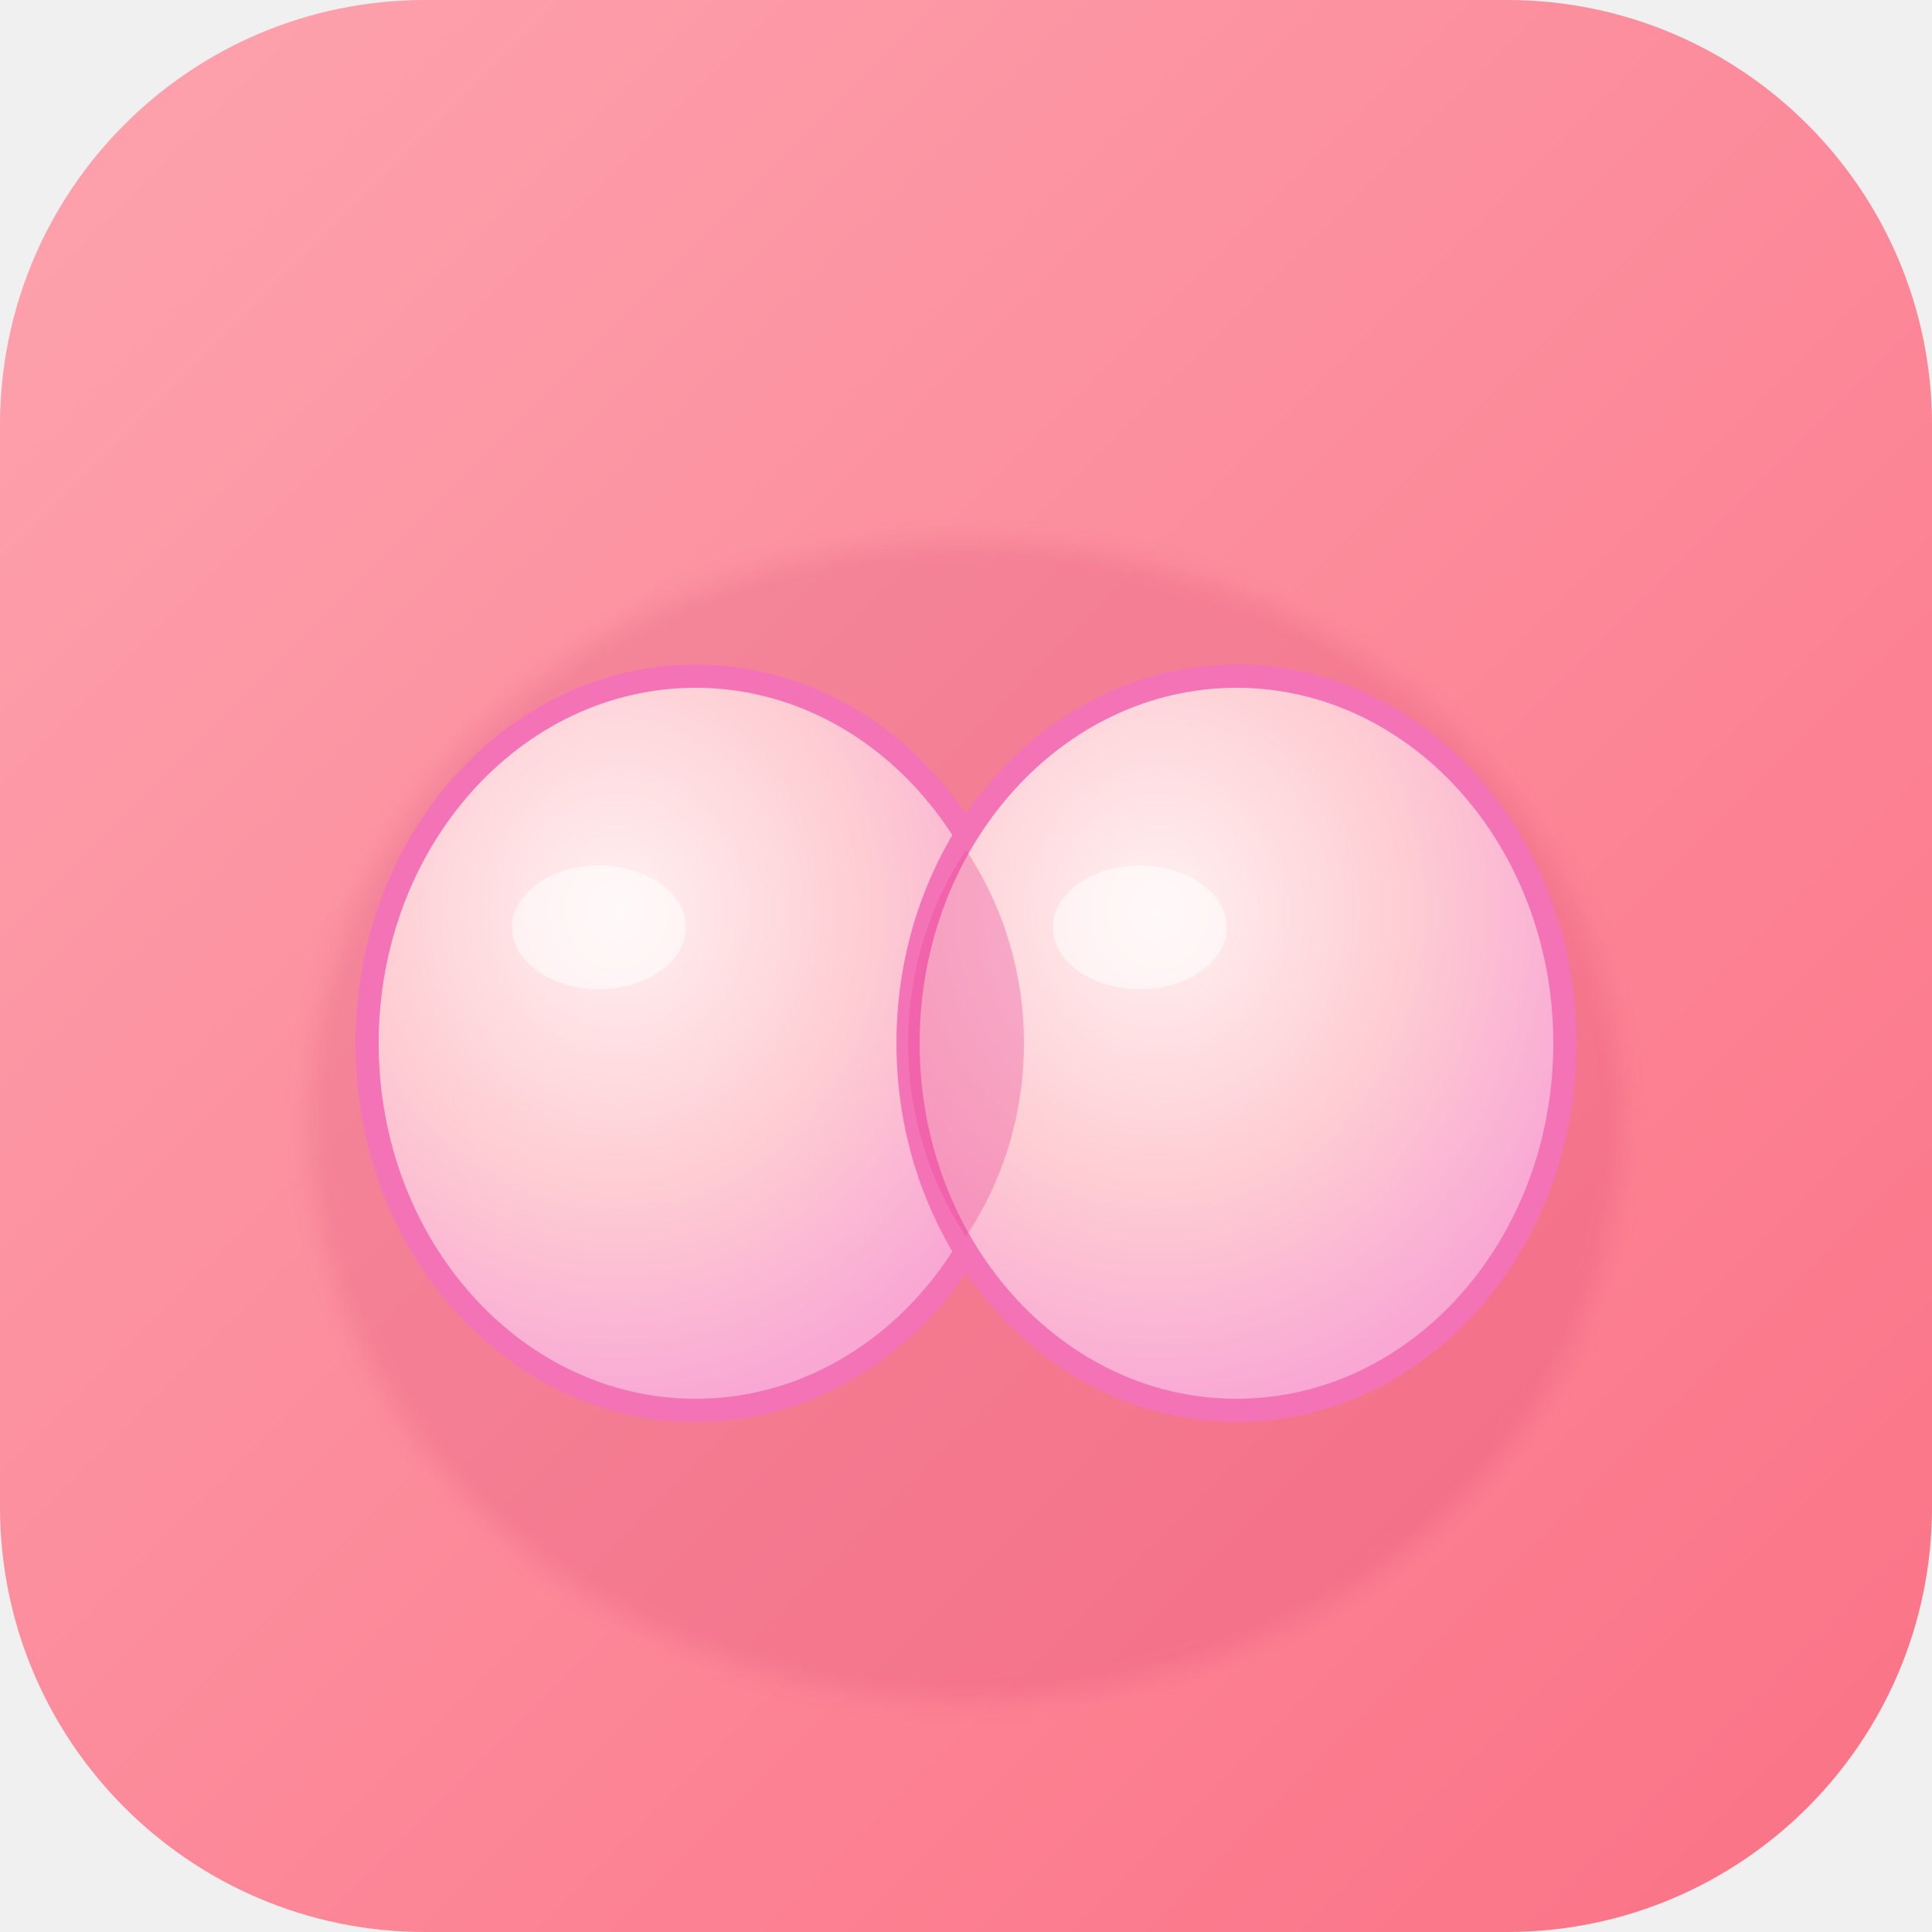
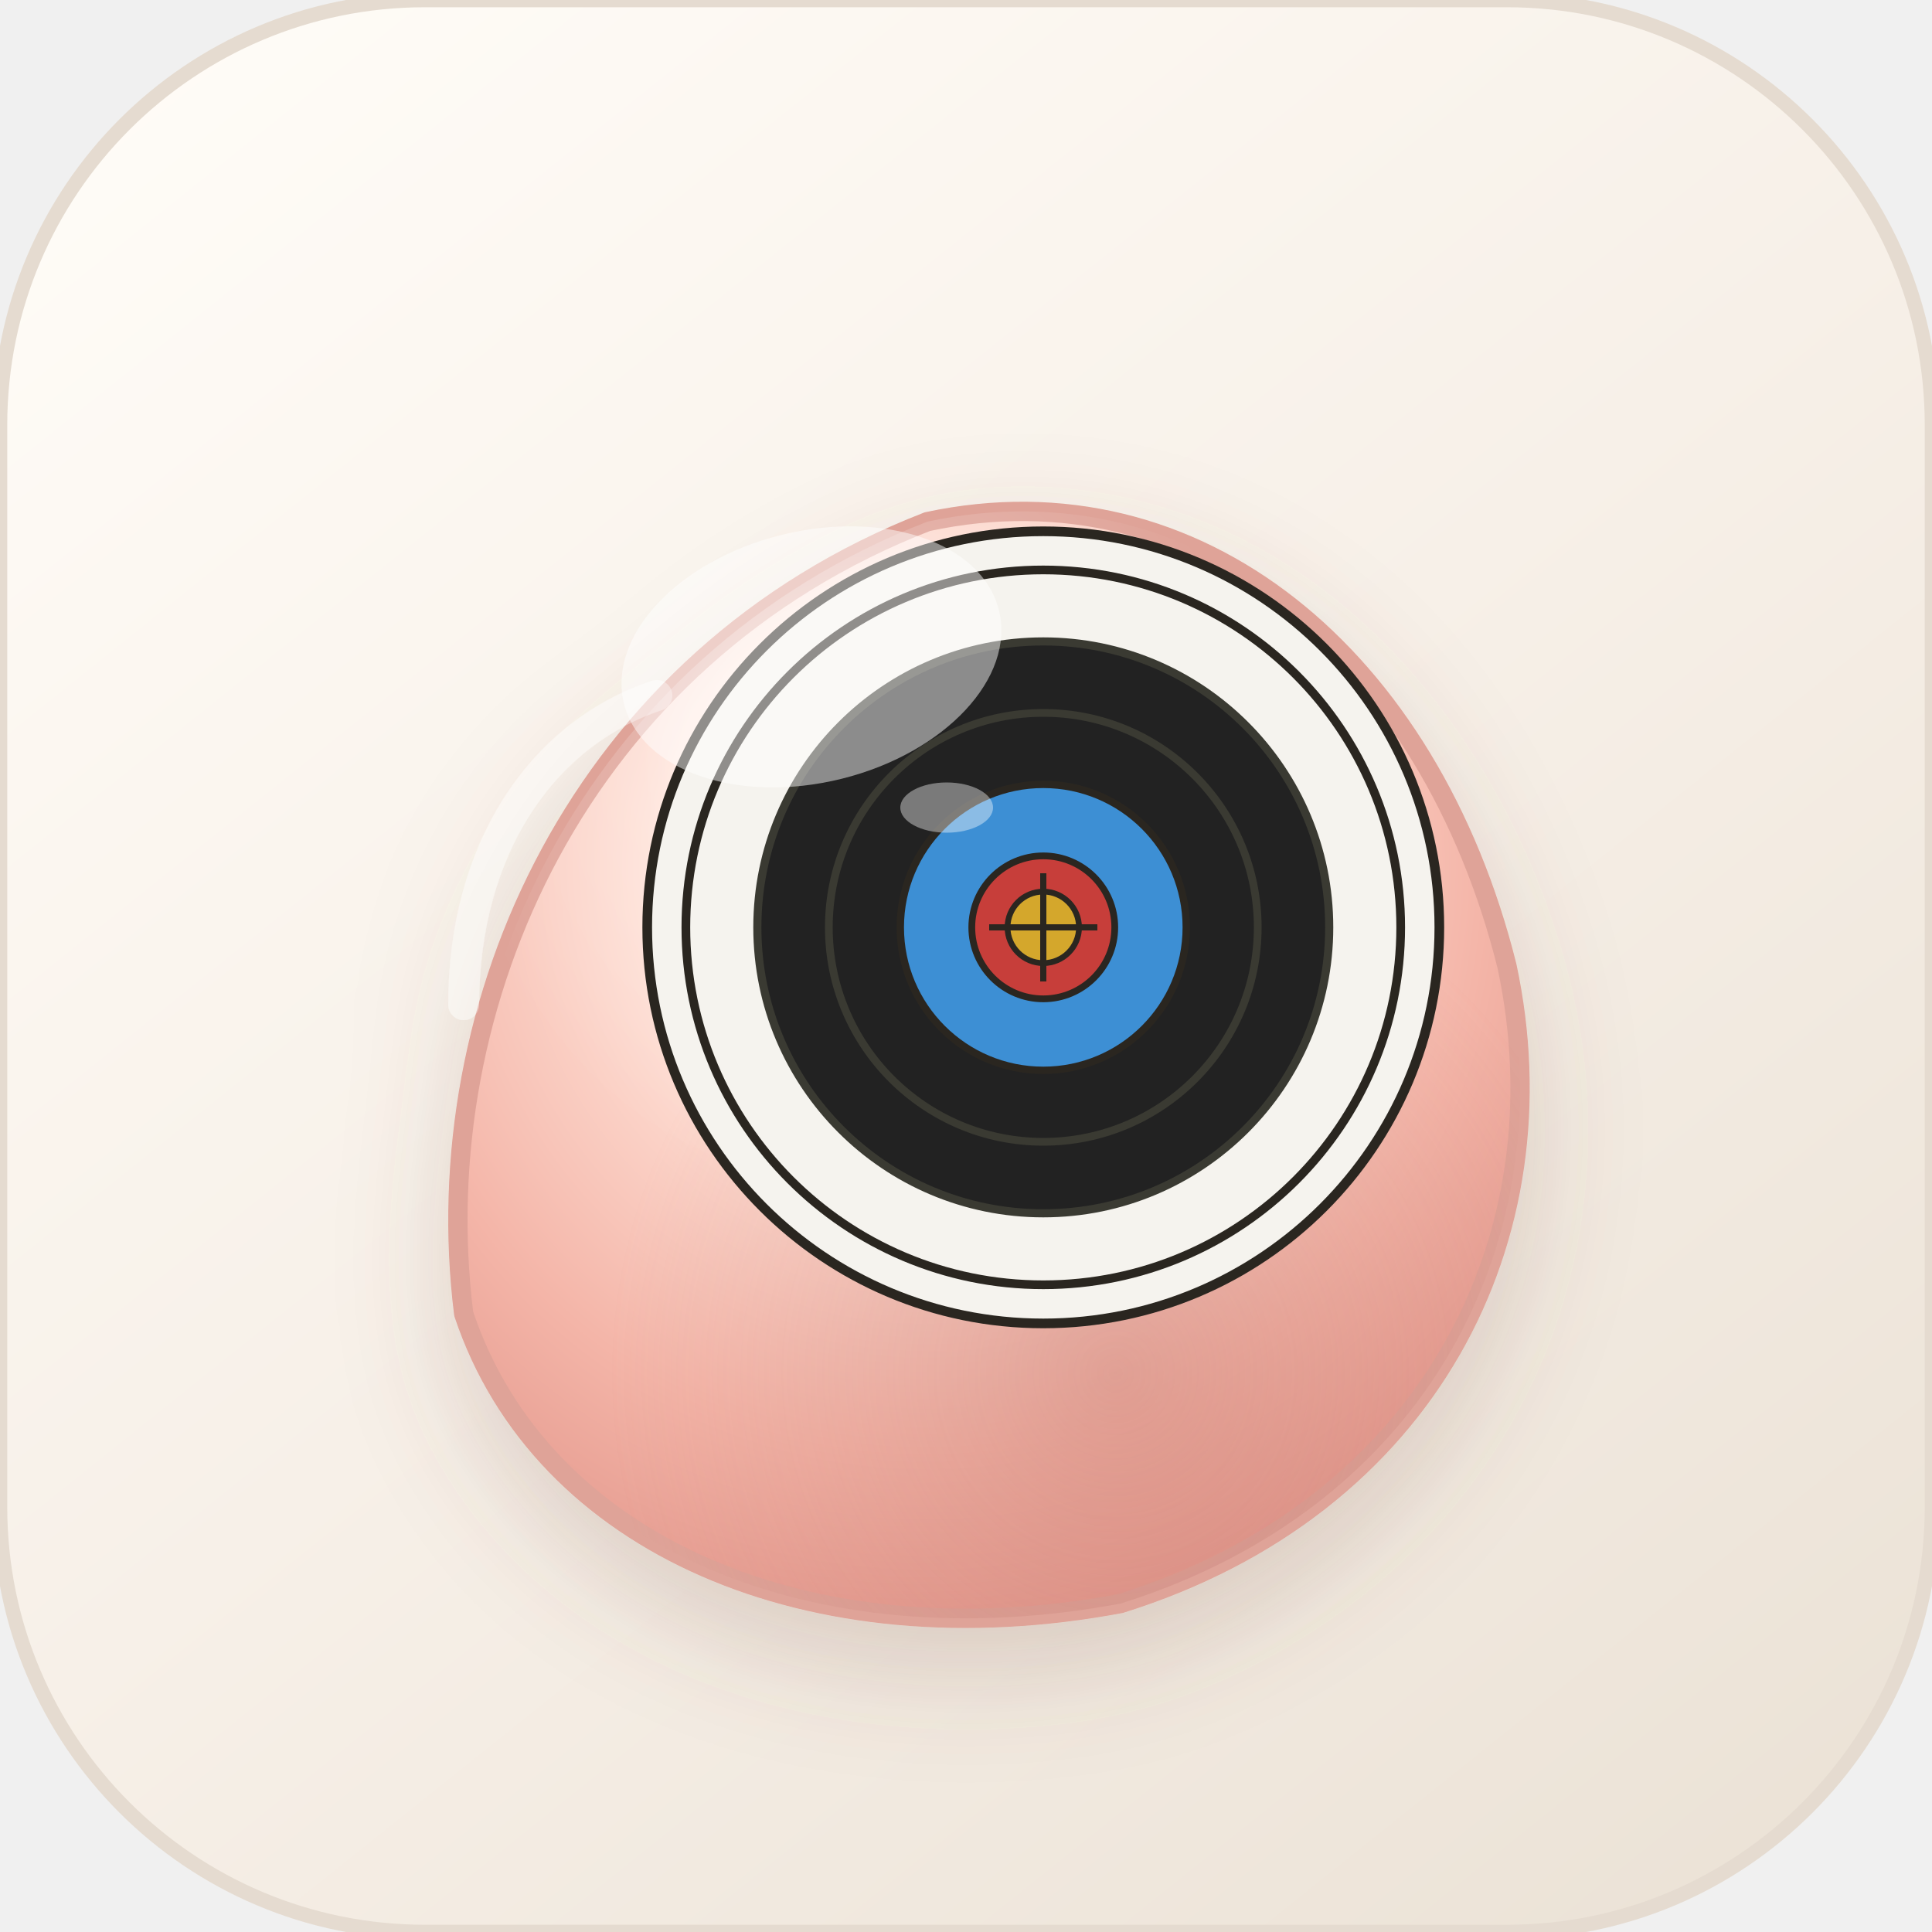
<svg xmlns="http://www.w3.org/2000/svg" viewBox="0 0 100 100">
  <defs>
-     <linearGradient id="bg" x1="0" y1="0" x2="1" y2="1">
-       <stop offset="0%" stop-color="#fda4af" />
-       <stop offset="100%" stop-color="#fb7185" />
+     <linearGradient id="bg" x1="0.1" y1="0" x2="0.9" y2="1">
+       <stop offset="0%" stop-color="#fffcf7" />
+       <stop offset="50%" stop-color="#f7f0e8" />
+       <stop offset="100%" stop-color="#ebe2d6" />
    </linearGradient>
-     <radialGradient id="boob" cx="38%" cy="32%" r="68%">
-       <stop offset="0%" stop-color="#fff1f2" />
-       <stop offset="55%" stop-color="#fecdd3" />
-       <stop offset="100%" stop-color="#f9a8d4" />
+     <radialGradient id="skin" cx="44%" cy="32%" r="78%">
+       <stop offset="0%" stop-color="#fff9f6" />
+       <stop offset="32%" stop-color="#ffe2d8" />
+       <stop offset="68%" stop-color="#f4b5a8" />
+       <stop offset="100%" stop-color="#de8f84" />
    </radialGradient>
-     <filter id="soft" x="-20%" y="-20%" width="140%" height="140%">
-       <feGaussianBlur stdDeviation="0.6" />
+     <radialGradient id="shade" cx="62%" cy="78%" r="48%">
+       <stop offset="0%" stop-color="#b86b62" stop-opacity=".34" />
+       <stop offset="100%" stop-color="#b86b62" stop-opacity="0" />
+     </radialGradient>
+     <radialGradient id="gloss" cx="38%" cy="24%" r="38%">
+       <stop offset="0%" stop-color="#fff" stop-opacity=".78" />
+       <stop offset="55%" stop-color="#fff" stop-opacity=".18" />
+       <stop offset="100%" stop-color="#fff" stop-opacity="0" />
+     </radialGradient>
+     <filter id="lift" x="-30%" y="-30%" width="160%" height="160%">
+       <feDropShadow dx="0" dy="2.2" stdDeviation="2.8" flood-color="#7a4f48" flood-opacity=".2" />
    </filter>
  </defs>
  <rect width="100" height="100" rx="22" fill="url(#bg)" />
-   <ellipse cx="50" cy="58" rx="34" ry="30" fill="#be185d" opacity=".12" filter="url(#soft)" />
-   <ellipse cx="36" cy="54" rx="17" ry="19" fill="url(#boob)" stroke="#f472b6" stroke-width="1.2" />
-   <ellipse cx="64" cy="54" rx="17" ry="19" fill="url(#boob)" stroke="#f472b6" stroke-width="1.2" />
-   <path d="M50 44 C46 50 46 58 50 64 C54 58 54 50 50 44 Z" fill="#ec4899" opacity=".35" />
-   <ellipse cx="31" cy="48" rx="4.5" ry="3.2" fill="#fff" opacity=".55" />
-   <ellipse cx="59" cy="48" rx="4.5" ry="3.2" fill="#fff" opacity=".55" />
+   <rect width="100" height="100" rx="22" fill="none" stroke="#e5dbd0" stroke-width=".75" />
+   <g filter="url(#lift)">
+     <path d="M24 68 C22 52 30 34 48 27 C62 24 74 34 78 50 C81 64 74 78 58 83 C42 86 28 80 24 68 Z" fill="url(#skin)" stroke="#dfa398" stroke-width="1" stroke-linejoin="round" />
+     <path d="M24 68 C22 52 30 34 48 27 C62 24 74 34 78 50 C81 64 74 78 58 83 C42 86 28 80 24 68 Z" fill="url(#shade)" />
+     <path d="M24 68 C22 52 30 34 48 27 C62 24 74 34 78 50 C81 64 74 78 58 83 C42 86 28 80 24 68 Z" fill="url(#gloss)" />
+     <path d="M24 52 C24 44 28 38 34 36" fill="none" stroke="#fff" stroke-width="1.6" stroke-linecap="round" opacity=".35" />
+   </g>
+   <g transform="translate(54 48)">
+     <circle r="20.5" fill="#f5f3ee" stroke="#2a2620" stroke-width=".5" />
+     <circle r="18.5" fill="#f5f3ee" stroke="#2a2620" stroke-width=".45" />
+     <circle r="14.8" fill="#222" stroke="#3a3a32" stroke-width=".42" />
+     <circle r="11.1" fill="#222" stroke="#3a3a32" stroke-width=".4" />
+     <circle r="7.4" fill="#3d8fd4" stroke="#2a2620" stroke-width=".38" />
+     <circle r="3.7" fill="#c73e3a" stroke="#2a2620" stroke-width=".35" />
+     <circle r="1.85" fill="#d4a72c" stroke="#2a2620" stroke-width=".3" />
+     <line x1="-2.8" y1="0" x2="2.8" y2="0" stroke="#2a2620" stroke-width=".32" />
+     <line x1="0" y1="-2.8" x2="0" y2="2.8" stroke="#2a2620" stroke-width=".32" />
+     <ellipse cx="-5" cy="-6.2" rx="2.4" ry="1.3" fill="#fff" opacity=".4" />
+   </g>
+   <ellipse cx="42" cy="34" rx="10" ry="6.5" fill="#fff" opacity=".48" transform="rotate(-14 42 34)" />
</svg>
